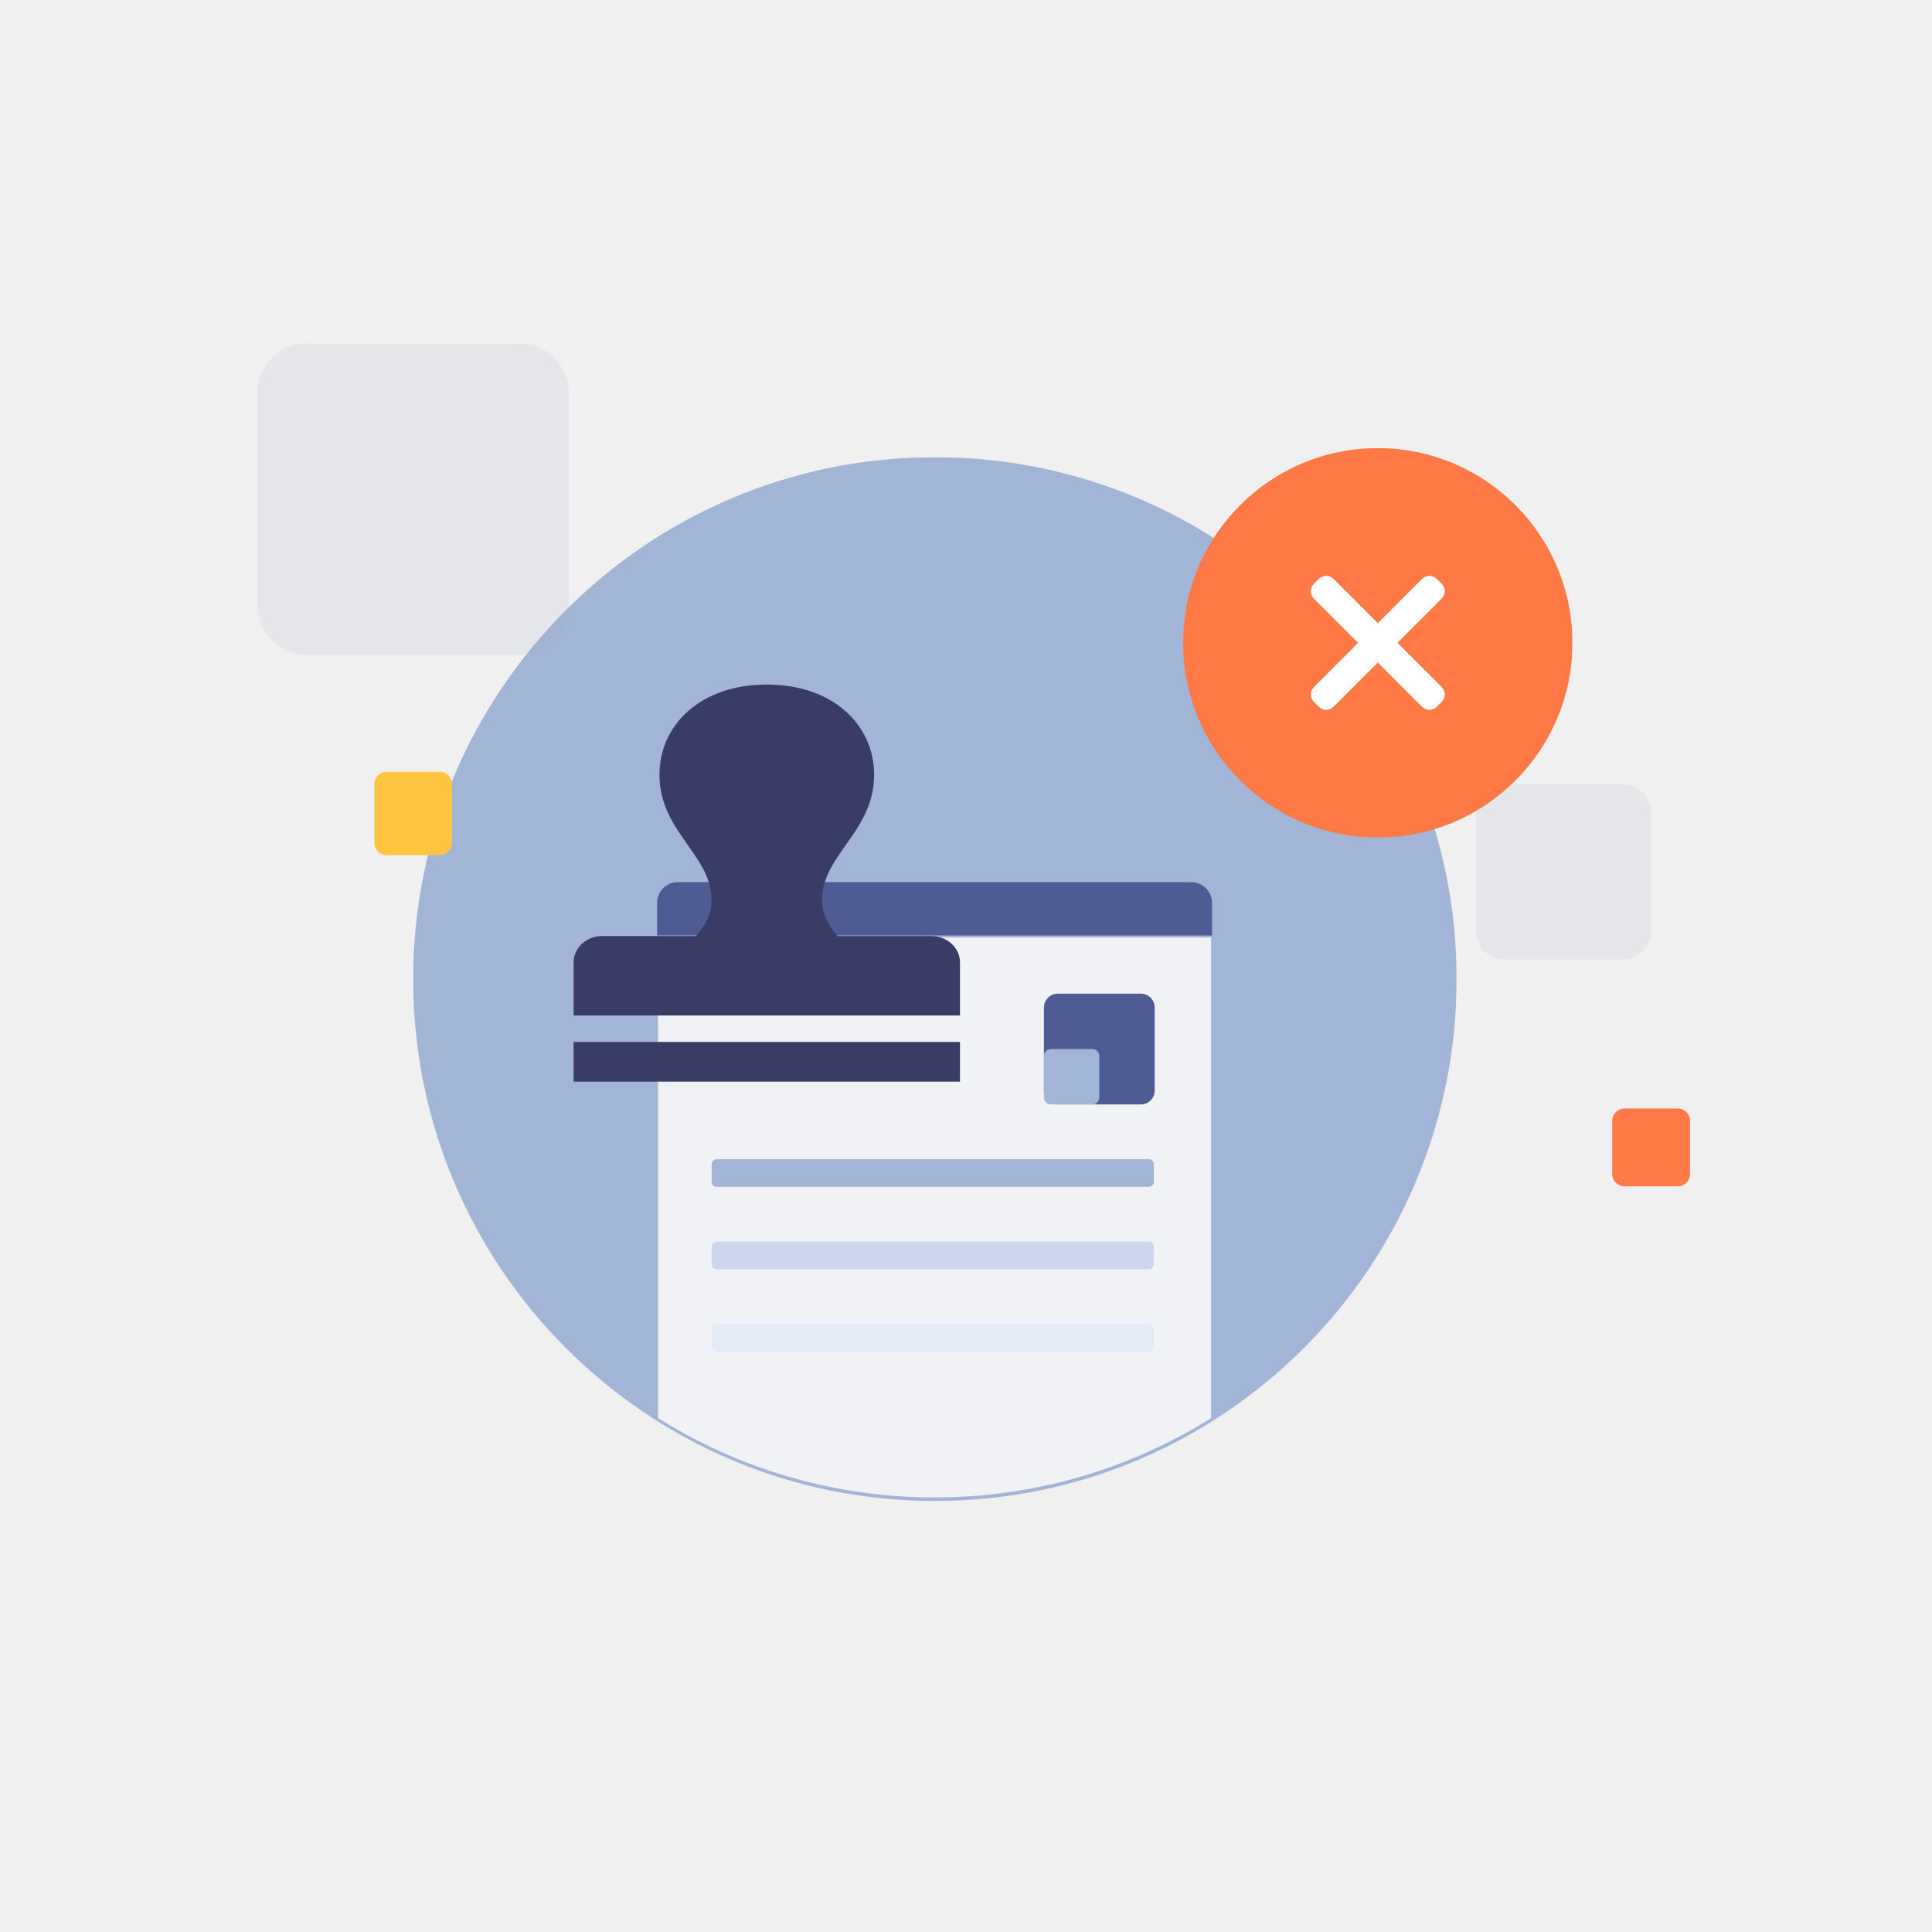
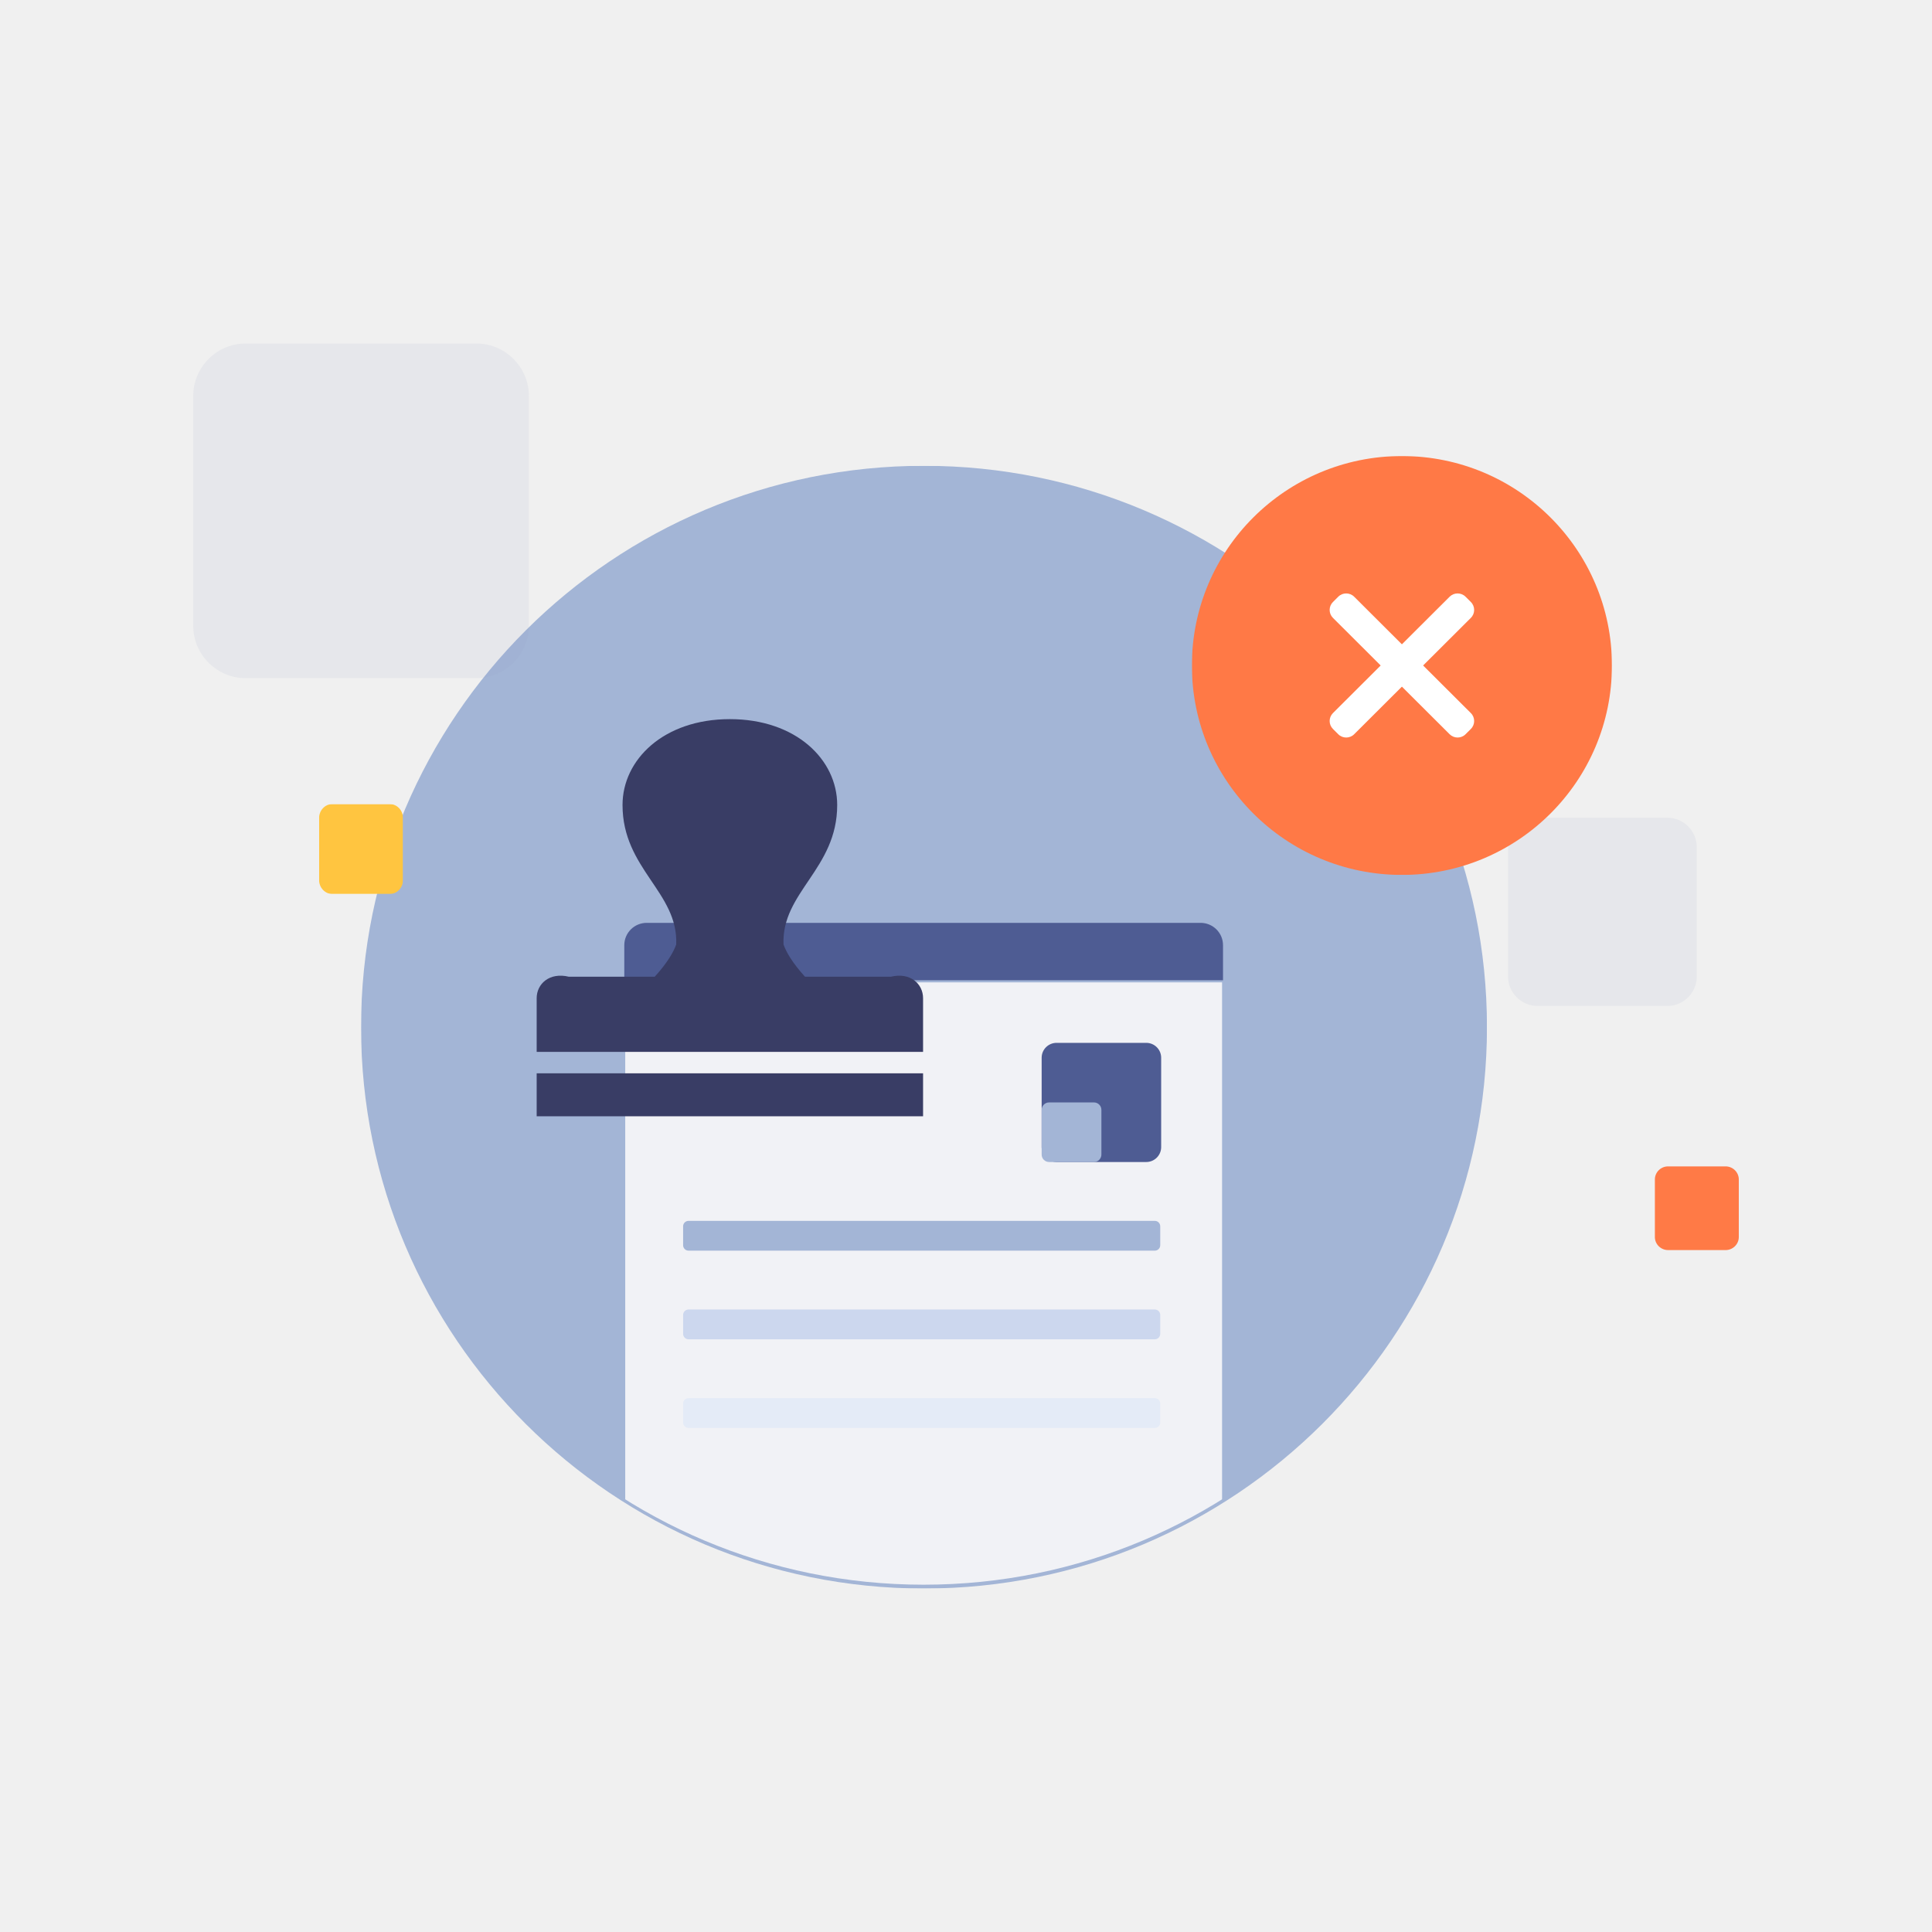
<svg xmlns="http://www.w3.org/2000/svg" xmlns:xlink="http://www.w3.org/1999/xlink" width="180px" height="180px" viewBox="0 0 180 180" version="1.1">
  <defs>
-     <polygon id="path-1" points="0 0 97.216 0 97.216 97.247 0 97.247" />
-     <path d="M48.579,0 C21.749,0 0,21.756 0,48.593 L0,48.593 C0,75.432 21.749,97.187 48.579,97.187 L48.579,97.187 C75.407,97.187 97.156,75.432 97.156,48.593 L97.156,48.593 C97.156,21.756 75.407,0 48.579,0 Z" id="path-3" />
-     <path d="M48.579,0 C21.749,0 0,21.756 0,48.593 L0,48.593 C0,75.432 21.749,97.187 48.579,97.187 L48.579,97.187 C75.407,97.187 97.156,75.432 97.156,48.593 L97.156,48.593 C97.156,21.756 75.407,0 48.579,0 Z" id="path-5" />
-     <path d="M48.579,0 C21.749,0 0,21.756 0,48.593 L0,48.593 C0,75.432 21.749,97.187 48.579,97.187 L48.579,97.187 C75.407,97.187 97.156,75.432 97.156,48.593 L97.156,48.593" id="path-7" />
-     <path d="M48.579,0 C21.749,0 0,21.756 0,48.593 C0,75.432 21.749,97.187 48.579,97.187 C75.407,97.187 97.156,75.432 97.156,48.593" id="path-9" />
-     <polygon id="path-11" points="0 0 7.246 0 7.246 7.786 0 7.786" />
-     <polygon id="path-13" points="0 0 36.271 0 36.271 36.283 0 36.283" />
+     <polygon id="path-1" points="0 0 104.898 0 104.898 104.602 0 104.602" />
+     <path d="M52.417,0 C23.467,0 0,23.401 0,52.268 L0,52.268 C0,81.137 23.467,104.538 52.417,104.538 L52.417,104.538 C81.366,104.538 104.834,81.137 104.834,52.268 L104.834,52.268 C104.834,23.401 81.366,0 52.417,0 Z" id="path-3" />
+     <path d="M52.417,0 C23.467,0 0,23.401 0,52.268 L0,52.268 C0,81.137 23.467,104.538 52.417,104.538 L52.417,104.538 C81.366,104.538 104.834,81.137 104.834,52.268 L104.834,52.268 C104.834,23.401 81.366,0 52.417,0 Z" id="path-5" />
+     <path d="M52.417,0 C23.467,0 0,23.401 0,52.268 L0,52.268 C0,81.137 23.467,104.538 52.417,104.538 L52.417,104.538 C81.366,104.538 104.834,81.137 104.834,52.268 L104.834,52.268" id="path-7" />
+     <path d="M52.417,0 C23.467,0 0,23.401 0,52.268 C0,81.137 23.467,104.538 52.417,104.538 C81.366,104.538 104.834,81.137 104.834,52.268" id="path-9" />
+     <polygon id="path-11" points="0 0 7.819 0 7.819 8.374 0 8.374" />
+     <polygon id="path-13" points="0 0 39.137 0 39.137 39.027 0 39.027" />
  </defs>
  <g id="1.通用/空状态/审核失败" stroke="none" stroke-width="1" fill="none" fill-rule="evenodd">
-     <g id="编组-8" transform="translate(24, 32)">
-       <g id="分组" transform="translate(14.49279, 10.32445)">
-         <g transform="translate(0, 0.271863)">
-           <mask id="mask-2" fill="white">
-             <use xlink:href="#path-1" />
-           </mask>
-           <g id="Clip-2" />
-           <path d="M97.217,48.624 C97.217,75.478 75.453,97.247 48.609,97.247 C21.763,97.247 -0,75.478 -0,48.624 C-0,21.769 21.763,-0 48.609,-0 C75.453,-0 97.217,21.769 97.217,48.624" id="Fill-1" fill="#A3B5D6" mask="url(#mask-2)" />
+     <g id="编组" transform="translate(18, 32)">
+       <g id="编组-8">
+         <g id="分组" transform="translate(15.63801, 11.10529)">
+           <g transform="translate(0, 0.292424)">
+             <mask id="mask-2" fill="white">
+               <use xlink:href="#path-1" />
+             </mask>
+             <g id="Clip-2" />
+             <path d="M104.899,52.301 C104.899,81.187 81.415,104.602 52.45,104.602 C23.482,104.602 -0,81.187 -0,52.301 C-0,23.415 23.482,-0 52.45,-0 C81.415,-0 104.899,23.415 104.899,52.301" id="Fill-1" fill="#A3B5D6" mask="url(#mask-2)" />
+           </g>
+           <g id="文件">
+             <mask id="mask-4" fill="white">
+               <use xlink:href="#path-3" />
+             </mask>
+             <g id="Clip-4" />
+             <path d="M80.22,48.42 L80.22,111.315 C80.22,112.237 79.019,112.704 78.358,112.059 L74.51,107.605 L70.457,111.647 C69.649,112.452 68.342,112.46 67.524,111.665 L63.342,107.605 L59.372,111.616 C58.562,112.434 57.239,112.443 56.419,111.634 L52.329,107.605 L48.202,111.659 C47.389,112.457 46.083,112.457 45.271,111.658 L41.151,107.605 L37.043,111.647 C36.226,112.45 34.912,112.445 34.101,111.637 L30.057,107.605 L26.307,112.111 C25.648,112.764 24.613,112.3 24.613,111.373 L24.613,48.42 L80.22,48.42 Z" id="Fill-3" fill="#F1F2F6" mask="url(#mask-4)" />
+             <mask id="mask-6" fill="white">
+               <use xlink:href="#path-5" />
+             </mask>
+             <g id="Clip-6" />
+             <path d="M24.526,48.224 L80.307,48.224 L80.307,44.956 C80.307,43.806 79.372,42.875 78.219,42.875 L26.614,42.875 C25.46,42.875 24.526,43.806 24.526,44.956 L24.526,48.224 Z" id="Fill-5" fill="#4E5C93" mask="url(#mask-6)" />
+             <g id="分组" mask="url(#mask-6)">
+               <mask id="mask-8" fill="white">
+                 <use xlink:href="#path-7" />
+               </mask>
+               <g id="Clip-8" />
+               <path d="M64.802,65.157 L73.154,65.157 C73.922,65.157 74.545,64.535 74.545,63.769 L74.545,55.441 C74.545,54.675 73.922,54.054 73.154,54.054 L64.802,54.054 C64.033,54.054 63.41,54.675 63.41,55.441 L63.41,63.769 C63.41,64.535 64.033,65.157 64.802,65.157" id="Fill-7" fill="#4E5C93" mask="url(#mask-8)" />
+             </g>
+             <mask id="mask-10" fill="white">
+               <use xlink:href="#path-9" />
+             </mask>
+             <g id="Clip-10" />
+             <path d="M68.281,65.157 C68.665,65.157 68.977,64.846 68.977,64.463 L68.977,60.299 C68.977,59.915 68.665,59.605 68.281,59.605 L64.106,59.605 C63.722,59.605 63.41,59.915 63.41,60.299 L63.41,64.463 C63.41,64.846 63.722,65.157 64.106,65.157 L68.281,65.157 Z" id="Fill-9" fill="#A3B5D6" mask="url(#mask-10)" />
+             <path d="M30.512,73.415 L73.953,73.415 C74.232,73.415 74.458,73.189 74.458,72.911 L74.458,71.144 C74.458,70.865 74.232,70.64 73.953,70.64 L30.512,70.64 C30.233,70.64 30.006,70.865 30.006,71.144 L30.006,72.911 C30.006,73.189 30.233,73.415 30.512,73.415" id="Fill-11" fill="#A3B5D6" />
+             <path d="M30.512,81.674 L73.953,81.674 C74.232,81.674 74.458,81.448 74.458,81.169 L74.458,79.402 C74.458,79.124 74.232,78.898 73.953,78.898 L30.512,78.898 C30.233,78.898 30.006,79.124 30.006,79.402 L30.006,81.169 C30.006,81.448 30.233,81.674 30.512,81.674" id="Fill-13" fill="#CCD7EE" />
+             <path d="M30.512,89.932 L73.953,89.932 C74.232,89.932 74.458,89.707 74.458,89.428 L74.458,87.661 C74.458,87.382 74.232,87.157 73.953,87.157 L30.512,87.157 C30.233,87.157 30.006,87.382 30.006,87.661 L30.006,89.428 C30.006,89.707 30.233,89.932 30.512,89.932" id="Fill-15" fill="#E4EBF7" />
+           </g>
        </g>
-         <g id="文件">
-           <mask id="mask-4" fill="white">
-             <use xlink:href="#path-3" />
+         <path d="M137.337,61.726 L125.251,61.726 C123.737,61.726 122.498,60.49 122.498,58.98 L122.498,46.929 C122.498,45.419 123.737,44.183 125.251,44.183 L137.337,44.183 C138.851,44.183 140.09,45.419 140.09,46.929 L140.09,58.98 C140.09,60.49 138.851,61.726 137.337,61.726" id="Fill-1备份" fill="#929CBE" opacity="0.1" />
+         <g id="分组备份" transform="translate(11.72853, 42.91522)">
+           <mask id="mask-12" fill="white">
+             <use xlink:href="#path-11" />
          </mask>
          <g id="Clip-4" />
-           <path d="M74.345,45.016 L74.345,103.488 C74.345,104.346 73.232,104.78 72.62,104.18 L69.054,100.04 L65.297,103.797 C64.549,104.545 63.337,104.553 62.579,103.814 L58.703,100.04 L55.024,103.768 C54.273,104.529 53.047,104.537 52.287,103.785 L48.497,100.04 L44.672,103.808 C43.918,104.55 42.708,104.55 41.956,103.807 L38.138,100.04 L34.33,103.797 C33.573,104.544 32.356,104.539 31.604,103.787 L27.856,100.04 L24.38,104.228 C23.77,104.836 22.81,104.404 22.81,103.542 L22.81,45.016 L74.345,45.016 Z" id="Fill-3" fill="#F1F2F6" mask="url(#mask-4)" />
-           <mask id="mask-6" fill="white">
-             <use xlink:href="#path-5" />
-           </mask>
-           <g id="Clip-6" />
-           <path d="M22.73,44.833 L74.426,44.833 L74.426,41.795 C74.426,40.726 73.559,39.86 72.491,39.86 L24.665,39.86 C23.596,39.86 22.73,40.726 22.73,41.795 L22.73,44.833 Z" id="Fill-5" fill="#4E5C93" mask="url(#mask-6)" />
-           <g id="分组" mask="url(#mask-6)">
-             <mask id="mask-8" fill="white">
-               <use xlink:href="#path-7" />
-             </mask>
-             <g id="Clip-8" />
-             <path d="M60.056,60.575 L67.796,60.575 C68.509,60.575 69.086,59.998 69.086,59.285 L69.086,51.543 C69.086,50.831 68.509,50.253 67.796,50.253 L60.056,50.253 C59.344,50.253 58.767,50.831 58.767,51.543 L58.767,59.285 C58.767,59.998 59.344,60.575 60.056,60.575" id="Fill-7" fill="#4E5C93" mask="url(#mask-8)" />
-           </g>
-           <mask id="mask-10" fill="white">
-             <use xlink:href="#path-9" />
-           </mask>
-           <g id="Clip-10" />
-           <path d="M63.281,60.575 C63.637,60.575 63.925,60.287 63.925,59.931 L63.925,56.059 C63.925,55.703 63.637,55.414 63.281,55.414 L59.412,55.414 C59.055,55.414 58.767,55.703 58.767,56.059 L58.767,59.931 C58.767,60.287 59.055,60.575 59.412,60.575 L63.281,60.575 Z" id="Fill-9" fill="#A3B5D6" mask="url(#mask-10)" />
-           <path d="M28.277,68.253 L68.537,68.253 C68.796,68.253 69.005,68.043 69.005,67.784 L69.005,66.141 C69.005,65.882 68.796,65.673 68.537,65.673 L28.277,65.673 C28.019,65.673 27.809,65.882 27.809,66.141 L27.809,67.784 C27.809,68.043 28.019,68.253 28.277,68.253" id="Fill-11" fill="#A3B5D6" />
-           <path d="M28.277,75.931 L68.537,75.931 C68.796,75.931 69.005,75.721 69.005,75.462 L69.005,73.819 C69.005,73.56 68.796,73.351 68.537,73.351 L28.277,73.351 C28.019,73.351 27.809,73.56 27.809,73.819 L27.809,75.462 C27.809,75.721 28.019,75.931 28.277,75.931" id="Fill-13" fill="#CCD7EE" />
-           <path d="M28.277,83.609 L68.537,83.609 C68.796,83.609 69.005,83.399 69.005,83.14 L69.005,81.497 C69.005,81.238 68.796,81.029 68.537,81.029 L28.277,81.029 C28.019,81.029 27.809,81.238 27.809,81.497 L27.809,83.14 C27.809,83.399 28.019,83.609 28.277,83.609" id="Fill-15" fill="#E4EBF7" />
+           <path d="M6.59,8.374 L1.229,8.374 C0.553,8.374 0,7.787 0,7.069 L0,1.305 C0,0.587 0.553,-5.63115459e-05 1.229,-5.63115459e-05 L6.59,-5.63115459e-05 C7.266,-5.63115459e-05 7.819,0.587 7.819,1.305 L7.819,7.069 C7.819,7.787 7.266,8.374 6.59,8.374" id="Fill-3" fill="#FFC540" mask="url(#mask-12)" />
        </g>
-       </g>
-       <path d="M127.279,57.386 L116.079,57.386 C114.675,57.386 113.527,56.237 113.527,54.833 L113.527,43.629 C113.527,42.225 114.675,41.076 116.079,41.076 L127.279,41.076 C128.683,41.076 129.831,42.225 129.831,43.629 L129.831,54.833 C129.831,56.237 128.683,57.386 127.279,57.386" id="Fill-1备份" fill="#929CBE" opacity="0.1" />
-       <g id="分组备份" transform="translate(10.86961, 39.89777)">
-         <mask id="mask-12" fill="white">
-           <use xlink:href="#path-11" />
-         </mask>
-         <g id="Clip-4" />
-         <path d="M6.107,7.786 L1.139,7.786 C0.512,7.786 0,7.239 0,6.572 L0,1.214 C0,0.546 0.512,-5.23521666e-05 1.139,-5.23521666e-05 L6.107,-5.23521666e-05 C6.734,-5.23521666e-05 7.246,0.546 7.246,1.214 L7.246,6.572 C7.246,7.239 6.734,7.786 6.107,7.786" id="Fill-3" fill="#FFC540" mask="url(#mask-12)" />
-       </g>
-       <path d="M127.347,78.528 C126.721,78.528 126.208,78.02 126.208,77.398 L126.208,72.409 C126.208,71.788 126.721,71.279 127.347,71.279 L132.316,71.279 C132.942,71.279 133.454,71.788 133.454,72.409 L133.454,77.398 C133.454,78.02 132.942,78.528 132.316,78.528 L127.347,78.528 Z" id="Fill-5备份" fill="#FF7A46" />
-       <path d="M4.537,28.995 C2.042,28.995 0,26.953 0,24.457 L0,4.538 C0,2.042 2.042,0 4.537,0 L24.449,0 C26.944,0 28.986,2.042 28.986,4.538 L28.986,24.457 C28.986,26.953 26.944,28.995 24.449,28.995 L4.537,28.995 Z" id="Fill-7备份" fill="#929CBE" opacity="0.1" />
-       <g id="编组" transform="translate(82.8709, 6.390978)">
-         <g id="分组" transform="translate(3.358458, 3.359553)">
+         <path d="M137.41,84.467 C136.734,84.467 136.181,83.92 136.181,83.252 L136.181,77.886 C136.181,77.217 136.734,76.67 137.41,76.67 L142.771,76.67 C143.447,76.67 144,77.217 144,77.886 L144,83.252 C144,83.92 143.447,84.467 142.771,84.467 L137.41,84.467 Z" id="Fill-5备份" fill="#FF7A46" />
+         <path d="M4.895,31.188 C2.203,31.188 0,28.991 0,26.306 L0,4.882 C0,2.197 2.203,0 4.895,0 L26.381,0 C29.073,0 31.276,2.197 31.276,4.882 L31.276,26.306 C31.276,28.991 29.073,31.188 26.381,31.188 L4.895,31.188 Z" id="Fill-7备份" fill="#929CBE" opacity="0.1" />
+         <g id="分组" transform="translate(93.04316, 10.48796)">
          <g>
            <mask id="mask-14" fill="white">
              <use xlink:href="#path-13" />
            </mask>
            <g id="Clip-2" />
-             <path d="M18.136,-4.04946172e-06 C8.12,-4.04946172e-06 0,8.122 0,18.142 C0,28.161 8.12,36.283 18.136,36.283 C28.152,36.283 36.271,28.161 36.271,18.142 C36.271,8.122 28.152,-4.04946172e-06 18.136,-4.04946172e-06" id="Fill-1" fill="#FF7946" mask="url(#mask-14)" />
+             <path d="M19.569,-4.35572134e-06 C8.761,-4.35572134e-06 0,8.737 0,19.514 C0,30.291 8.761,39.027 19.569,39.027 C30.376,39.027 39.137,30.291 39.137,19.514 C39.137,8.737 30.376,-4.35572134e-06 19.569,-4.35572134e-06" id="Fill-1" fill="#FF7946" mask="url(#mask-14)" />
          </g>
-           <path d="M24.09,23.639 L23.632,24.097 C23.252,24.477 22.637,24.477 22.258,24.097 L12.182,14.018 C11.802,13.639 11.802,13.023 12.182,12.644 L12.64,12.186 C13.019,11.806 13.634,11.806 14.014,12.186 L24.09,22.265 C24.469,22.644 24.469,23.26 24.09,23.639" id="Fill-3" fill="#FFFFFF" />
-           <path d="M12.182,23.639 L12.64,24.097 C13.019,24.477 13.634,24.477 14.014,24.097 L24.09,14.018 C24.469,13.639 24.469,13.023 24.09,12.644 L23.632,12.186 C23.252,11.806 22.637,11.806 22.258,12.186 L12.182,22.265 C11.802,22.644 11.802,23.26 12.182,23.639" id="Fill-5" fill="#FFFFFF" />
+           <path d="M25.993,25.427 L25.499,25.92 C25.09,26.328 24.426,26.328 24.016,25.92 L13.144,15.078 C12.735,14.67 12.735,14.008 13.144,13.6 L13.639,13.107 C14.048,12.699 14.712,12.699 15.121,13.107 L25.993,23.949 C26.403,24.357 26.403,25.019 25.993,25.427" id="Fill-3" fill="#FFFFFF" />
+           <path d="M13.144,25.427 L13.639,25.92 C14.048,26.328 14.712,26.328 15.121,25.92 L25.993,15.078 C26.403,14.67 26.403,14.008 25.993,13.6 L25.499,13.107 C25.09,12.699 24.426,12.699 24.016,13.107 L13.144,23.949 C12.735,24.357 12.735,25.019 13.144,25.427" id="Fill-5" fill="#FFFFFF" />
        </g>
      </g>
-     </g>
-     <g id="编组备份" transform="translate(53.43995, 63.77639)" fill="#393D65" fill-rule="nonzero">
-       <path d="M0,33.3 L36,33.3 L36,37 L0,37 L0,33.3 Z M33.339,23.433 L24.605,23.433 C23.818,22.573 23.258,21.598 23.167,20.506 C22.791,16.035 28,13.895 28,8.412 C28,3.755 24.166,0 18,0 C11.833,0 8,3.755 8,8.412 C8,13.895 13.208,16.036 12.833,20.506 C12.741,21.599 12.182,22.573 11.394,23.433 L2.661,23.433 C1.191,23.433 0,24.535 0,25.894 L0,30.833 L36,30.833 L36,25.894 C36,24.535 34.809,23.433 33.339,23.433 Z" id="形状" />
+       <g id="编组备份" transform="translate(32, 35)" fill="#393D65" fill-rule="nonzero">
+         <path d="M7.531753e-13,33 L36,33 L36,37 L7.531753e-13,37 L7.531753e-13,33 Z M33,24 L25,24 C23.818,22.695 23.258,21.715 23,21 C22.791,16.122 28,13.97 28,8 C28,3.776 24.166,9.41469125e-14 18,9.41469125e-14 C11.833,9.41469125e-14 7.999,3.776 8,8 C7.999,13.97 13.208,16.122 13,21 C12.741,21.715 12.182,22.695 11,24 L3,24 C1.191,23.56 7.46069873e-13,24.668 7.46069873e-13,26 L7.46069873e-13,31 L36,31 L36,26 C36,24.668 34.809,23.56 33,24 Z" id="形状" />
+       </g>
    </g>
  </g>
</svg>
